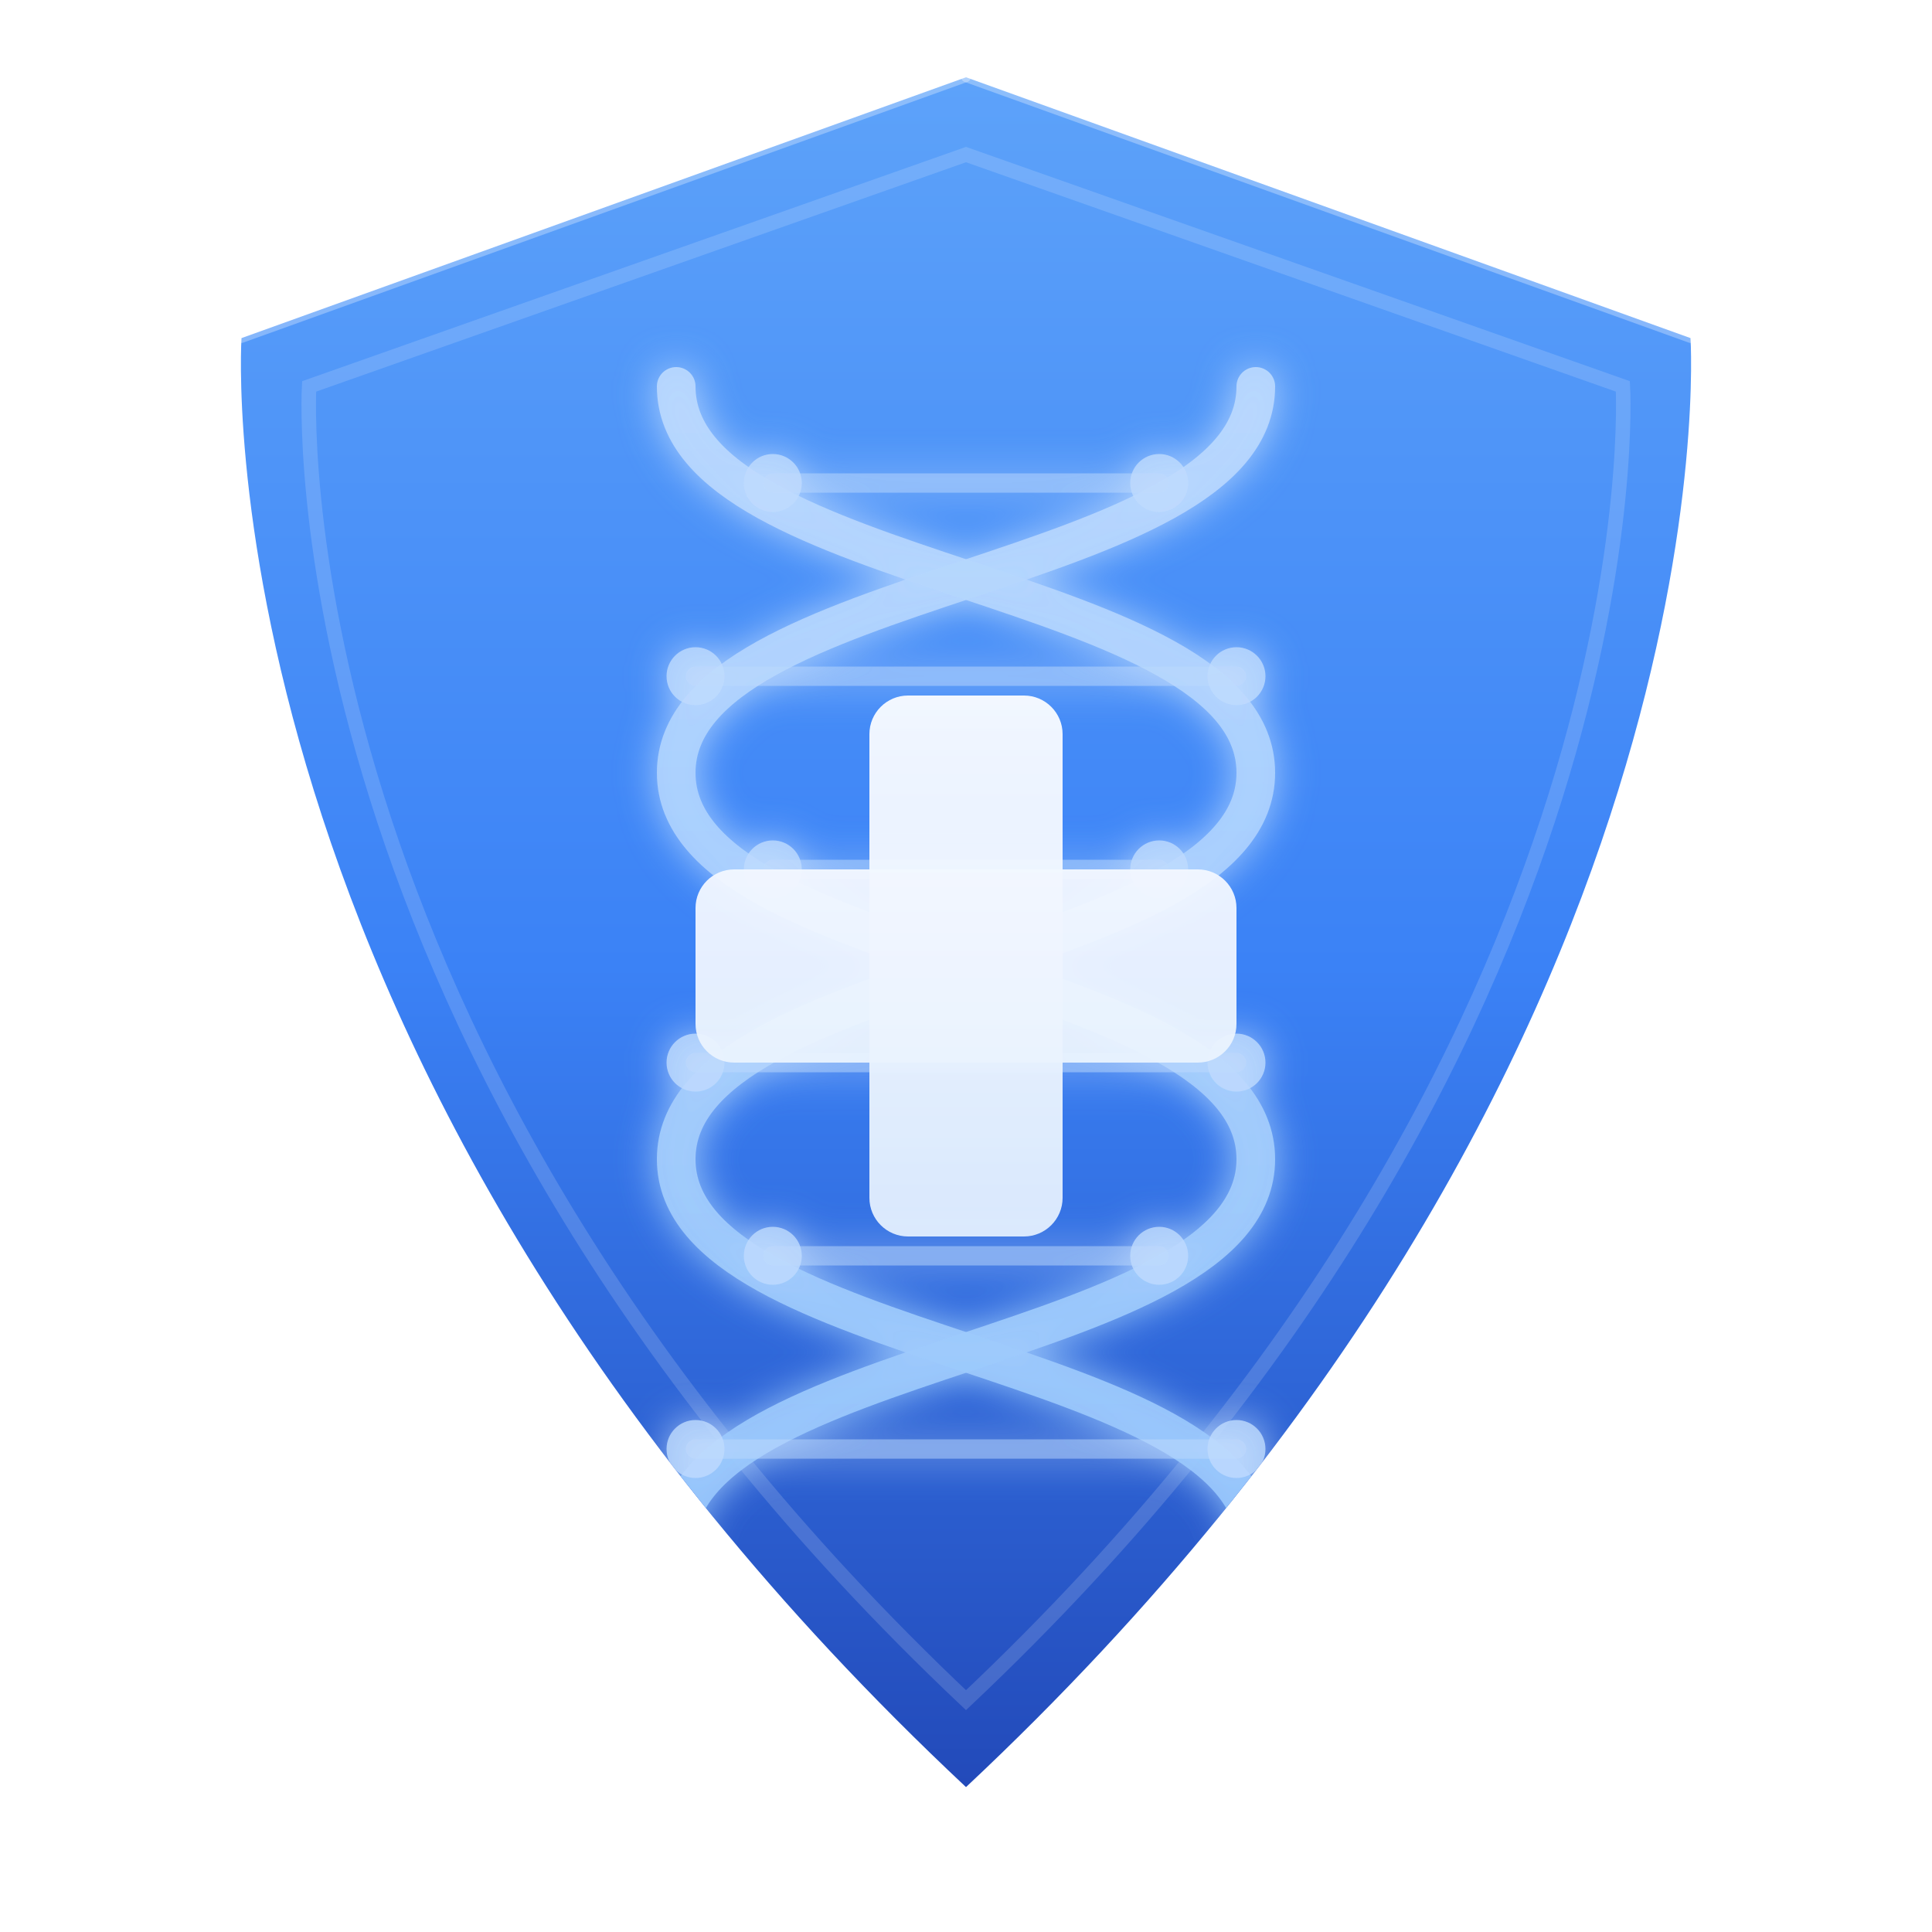
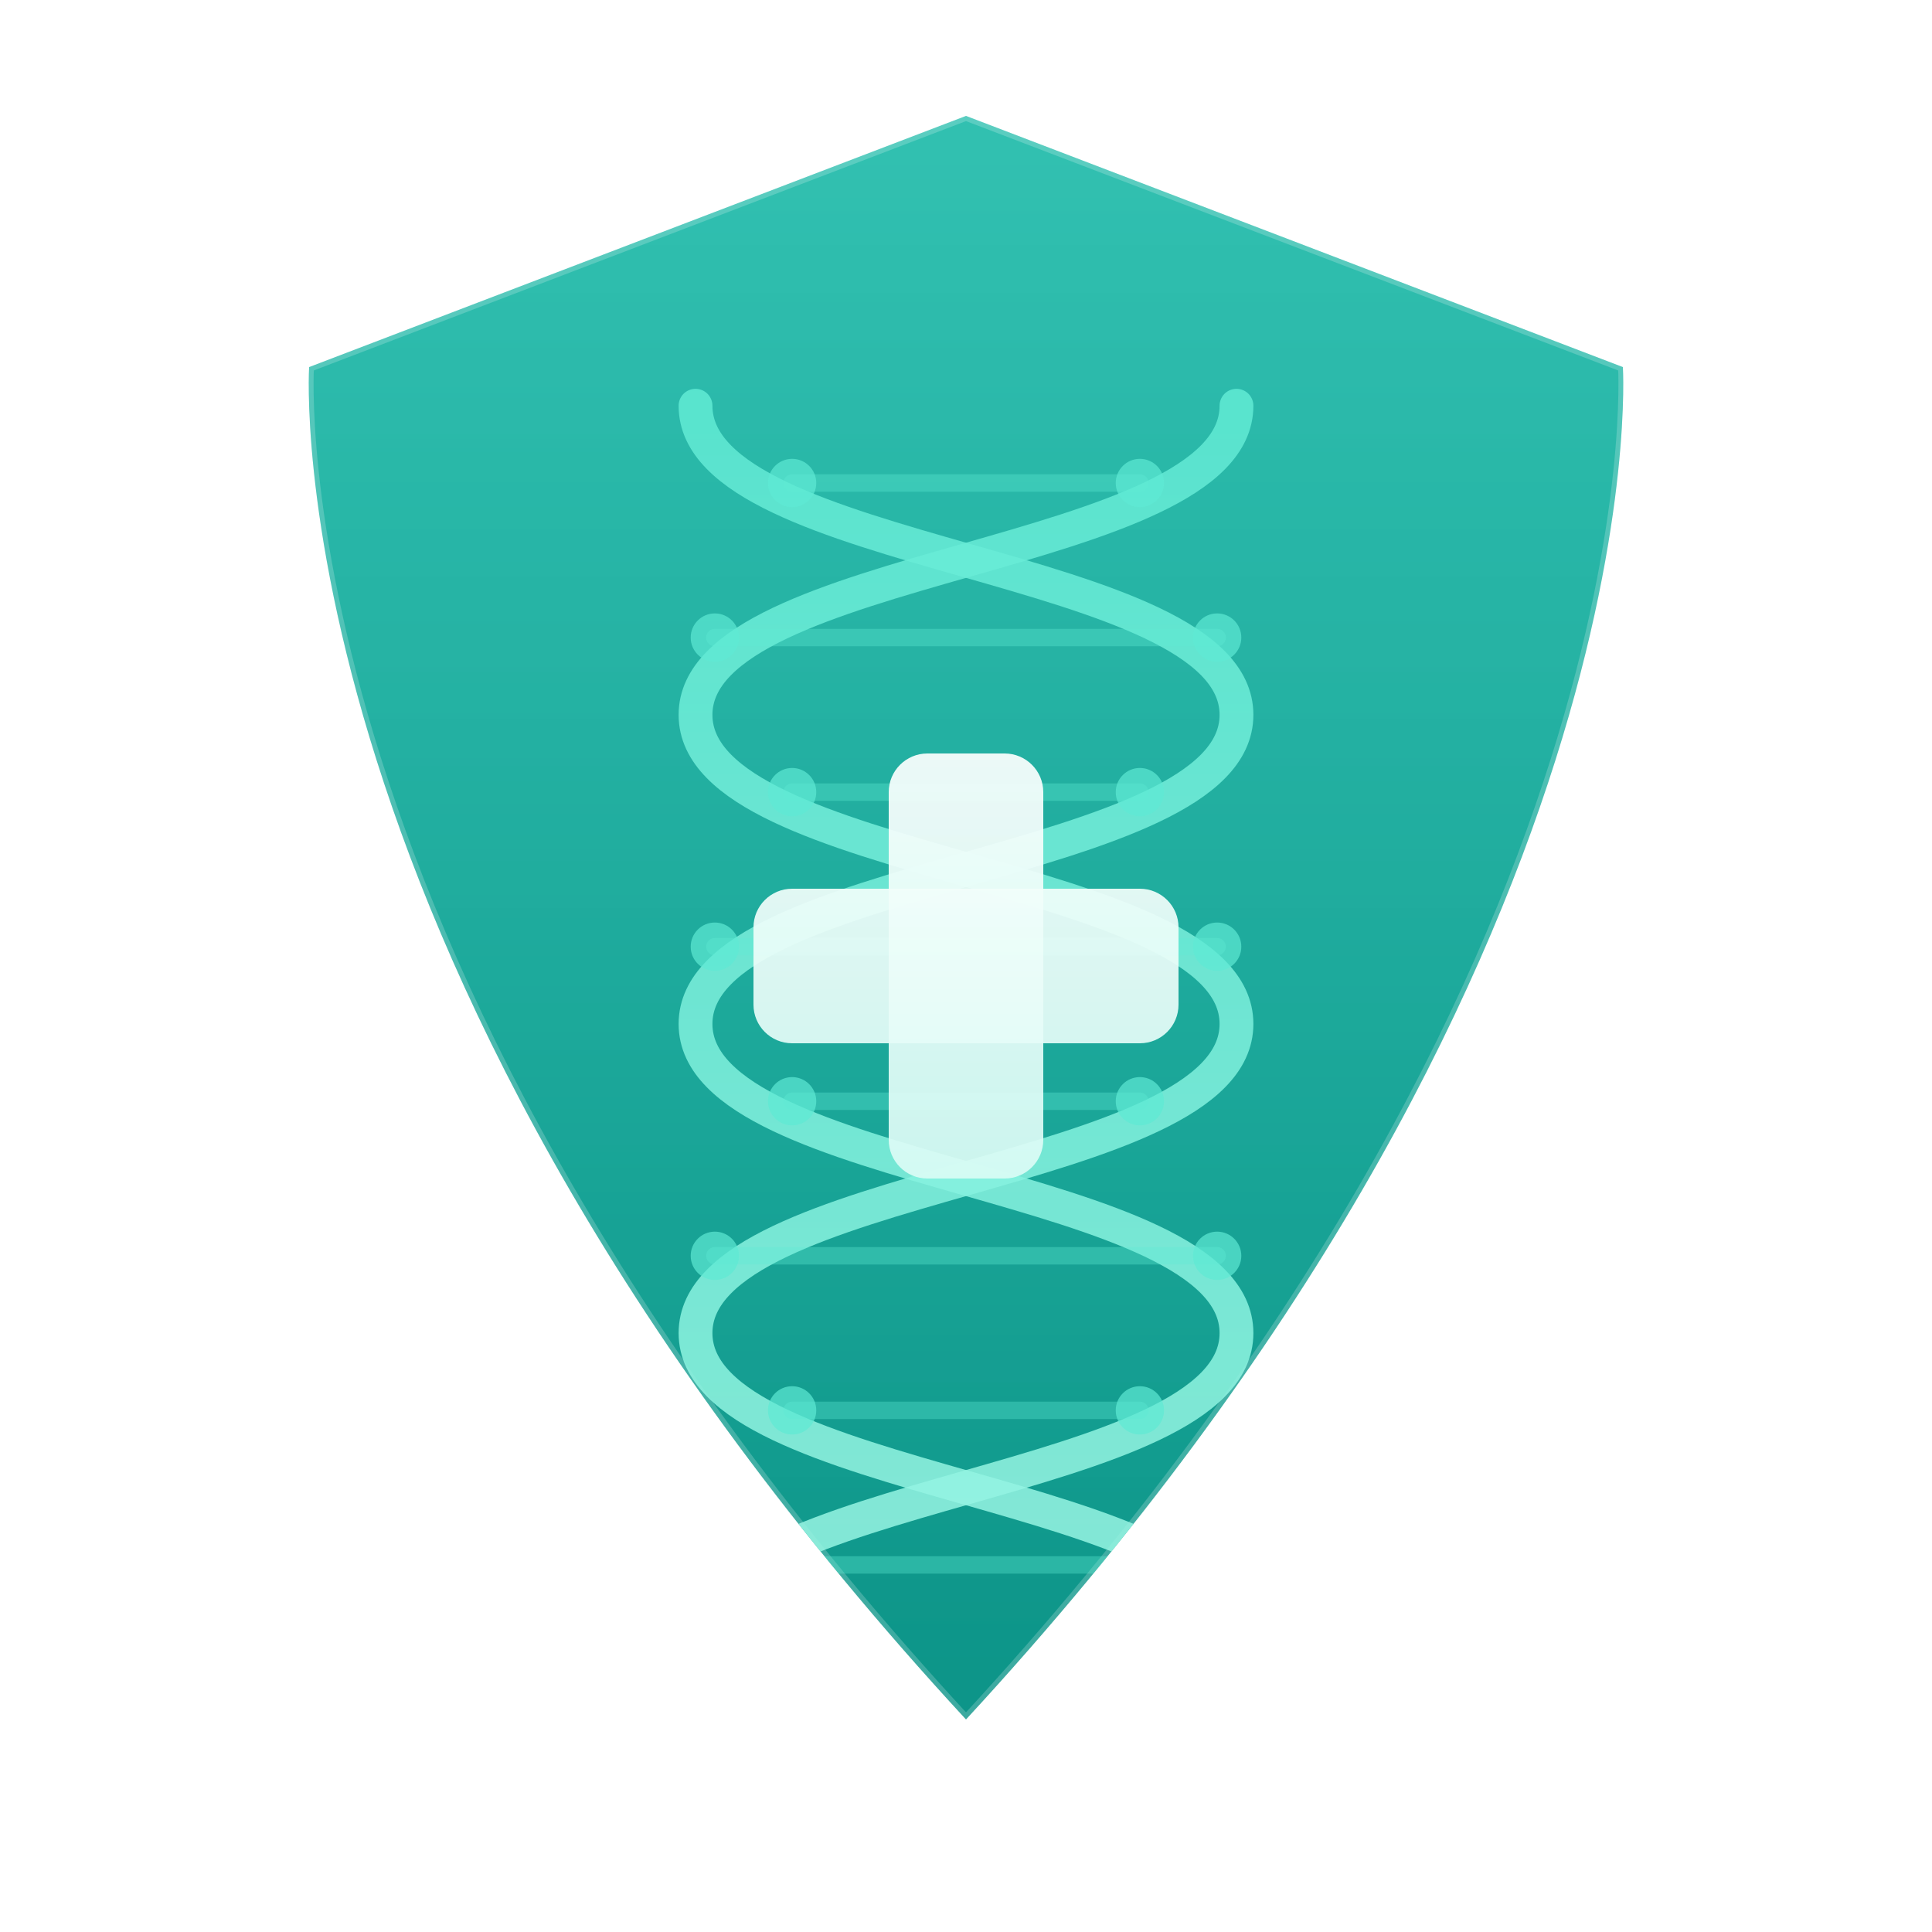
<svg xmlns="http://www.w3.org/2000/svg" viewBox="0 0 200 200" fill="none">
  <defs>
-     <linearGradient id="shieldGrad" x1="100" y1="0" x2="100" y2="200" gradientUnits="userSpaceOnUse">
-       <stop offset="0%" stop-color="#60A5FA" />
-       <stop offset="50%" stop-color="#3B82F6" />
-       <stop offset="100%" stop-color="#1E40AF" />
+     <linearGradient id="shieldGrad" x1="100" y1="10" x2="100" y2="180" gradientUnits="userSpaceOnUse">
+       <stop offset="0%" stop-color="#14B8A6" />
+       <stop offset="100%" stop-color="#0D9488" />
    </linearGradient>
-     <linearGradient id="helixGrad" x1="100" y1="30" x2="100" y2="175" gradientUnits="userSpaceOnUse">
-       <stop offset="0%" stop-color="#BFDBFE" />
-       <stop offset="100%" stop-color="#93C5FD" />
+     <linearGradient id="shieldInner" x1="100" y1="20" x2="100" y2="170" gradientUnits="userSpaceOnUse">
+       <stop offset="0%" stop-color="rgba(255,255,255,0.12)" />
+       <stop offset="100%" stop-color="rgba(255,255,255,0)" />
    </linearGradient>
-     <linearGradient id="crossGrad" x1="100" y1="60" x2="100" y2="145" gradientUnits="userSpaceOnUse">
+     <linearGradient id="helixGrad" x1="100" y1="35" x2="100" y2="165" gradientUnits="userSpaceOnUse">
+       <stop offset="0%" stop-color="#5EEAD4" />
+       <stop offset="100%" stop-color="#99F6E4" />
+     </linearGradient>
+     <linearGradient id="crossGrad" x1="100" y1="75" x2="100" y2="140" gradientUnits="userSpaceOnUse">
      <stop offset="0%" stop-color="#FFFFFF" />
-       <stop offset="100%" stop-color="#DBEAFE" />
+       <stop offset="100%" stop-color="#CCFBF1" />
    </linearGradient>
-     <filter id="glow">
-       <feGaussianBlur stdDeviation="2" result="blur" />
-       <feMerge>
-         <feMergeNode in="blur" />
-         <feMergeNode in="SourceGraphic" />
-       </feMerge>
+     <filter id="innerGlow">
+       <feGaussianBlur stdDeviation="3" result="blur" />
+       <feComposite in="SourceGraphic" in2="blur" operator="over" />
    </filter>
    <clipPath id="shieldClip">
-       <path d="M100 8 L175 35 C175 35 180 110 100 185 C20 110 25 35 25 35 Z" />
+       <path d="M100 12 C100 12 100 12 100 12 L168 38 C168 38 172 100 100 178 C28 100 32 38 32 38 Z" />
    </clipPath>
  </defs>
-   <path d="M100 8 L175 35 C175 35 180 110 100 185 C20 110 25 35 25 35 Z" fill="url(#shieldGrad)" stroke="none" />
-   <path d="M100 16 L168 40 C168 40 172 108 100 176 C28 108 32 40 32 40 Z" fill="none" stroke="rgba(255,255,255,0.15)" stroke-width="1.5" />
-   <g clip-path="url(#shieldClip)" filter="url(#glow)">
-     <path d="M70 40 C70 60 130 60 130 80 C130 100 70 100 70 120 C70 140 130 140 130 160" fill="none" stroke="url(#helixGrad)" stroke-width="4" stroke-linecap="round" opacity="0.9" />
-     <path d="M130 40 C130 60 70 60 70 80 C70 100 130 100 130 120 C130 140 70 140 70 160" fill="none" stroke="url(#helixGrad)" stroke-width="4" stroke-linecap="round" opacity="0.9" />
-     <line x1="80" y1="50" x2="120" y2="50" stroke="rgba(191,219,254,0.5)" stroke-width="2" stroke-linecap="round" />
-     <line x1="72" y1="70" x2="128" y2="70" stroke="rgba(191,219,254,0.5)" stroke-width="2" stroke-linecap="round" />
-     <line x1="80" y1="90" x2="120" y2="90" stroke="rgba(191,219,254,0.5)" stroke-width="2" stroke-linecap="round" />
-     <line x1="72" y1="110" x2="128" y2="110" stroke="rgba(191,219,254,0.5)" stroke-width="2" stroke-linecap="round" />
-     <line x1="80" y1="130" x2="120" y2="130" stroke="rgba(191,219,254,0.5)" stroke-width="2" stroke-linecap="round" />
-     <line x1="72" y1="150" x2="128" y2="150" stroke="rgba(191,219,254,0.5)" stroke-width="2" stroke-linecap="round" />
-     <circle cx="80" cy="50" r="3" fill="#BFDBFE" opacity="0.8" />
-     <circle cx="120" cy="50" r="3" fill="#BFDBFE" opacity="0.8" />
-     <circle cx="72" cy="70" r="3" fill="#BFDBFE" opacity="0.8" />
-     <circle cx="128" cy="70" r="3" fill="#BFDBFE" opacity="0.8" />
-     <circle cx="80" cy="90" r="3" fill="#BFDBFE" opacity="0.8" />
-     <circle cx="120" cy="90" r="3" fill="#BFDBFE" opacity="0.8" />
-     <circle cx="72" cy="110" r="3" fill="#BFDBFE" opacity="0.8" />
-     <circle cx="128" cy="110" r="3" fill="#BFDBFE" opacity="0.8" />
-     <circle cx="80" cy="130" r="3" fill="#BFDBFE" opacity="0.8" />
-     <circle cx="120" cy="130" r="3" fill="#BFDBFE" opacity="0.8" />
-     <circle cx="72" cy="150" r="3" fill="#BFDBFE" opacity="0.8" />
-     <circle cx="128" cy="150" r="3" fill="#BFDBFE" opacity="0.8" />
+   <path d="M100 12 L168 38 C168 38 172 100 100 178 C28 100 32 38 32 38 Z" fill="url(#shieldGrad)" />
+   <path d="M100 12 L168 38 C168 38 172 100 100 178 C28 100 32 38 32 38 Z" fill="url(#shieldInner)" />
+   <path d="M100 12 L168 38 C168 38 172 100 100 178 C28 100 32 38 32 38 Z" fill="none" stroke="rgba(255,255,255,0.2)" stroke-width="1" />
+   <g clip-path="url(#shieldClip)">
+     <path d="M72 42 C72 58 128 58 128 74 C128 90 72 90 72 106 C72 122 128 122 128 138 C128 154 72 154 72 170" fill="none" stroke="url(#helixGrad)" stroke-width="3.5" stroke-linecap="round" opacity="0.85" />
+     <path d="M128 42 C128 58 72 58 72 74 C72 90 128 90 128 106 C128 122 72 122 72 138 C72 154 128 154 128 170" fill="none" stroke="url(#helixGrad)" stroke-width="3.5" stroke-linecap="round" opacity="0.85" />
+     <line x1="82" y1="50" x2="118" y2="50" stroke="rgba(94,234,212,0.35)" stroke-width="1.8" stroke-linecap="round" />
+     <line x1="74" y1="66" x2="126" y2="66" stroke="rgba(94,234,212,0.35)" stroke-width="1.8" stroke-linecap="round" />
+     <line x1="82" y1="82" x2="118" y2="82" stroke="rgba(94,234,212,0.35)" stroke-width="1.8" stroke-linecap="round" />
+     <line x1="74" y1="98" x2="126" y2="98" stroke="rgba(94,234,212,0.35)" stroke-width="1.8" stroke-linecap="round" />
+     <line x1="82" y1="114" x2="118" y2="114" stroke="rgba(94,234,212,0.35)" stroke-width="1.8" stroke-linecap="round" />
+     <line x1="74" y1="130" x2="126" y2="130" stroke="rgba(94,234,212,0.35)" stroke-width="1.8" stroke-linecap="round" />
+     <line x1="82" y1="146" x2="118" y2="146" stroke="rgba(94,234,212,0.35)" stroke-width="1.8" stroke-linecap="round" />
+     <line x1="74" y1="162" x2="126" y2="162" stroke="rgba(94,234,212,0.35)" stroke-width="1.8" stroke-linecap="round" />
+     <circle cx="82" cy="50" r="2.5" fill="#5EEAD4" opacity="0.7" />
+     <circle cx="118" cy="50" r="2.5" fill="#5EEAD4" opacity="0.7" />
+     <circle cx="74" cy="66" r="2.5" fill="#5EEAD4" opacity="0.7" />
+     <circle cx="126" cy="66" r="2.5" fill="#5EEAD4" opacity="0.7" />
+     <circle cx="82" cy="82" r="2.5" fill="#5EEAD4" opacity="0.7" />
+     <circle cx="118" cy="82" r="2.5" fill="#5EEAD4" opacity="0.7" />
+     <circle cx="74" cy="98" r="2.5" fill="#5EEAD4" opacity="0.7" />
+     <circle cx="126" cy="98" r="2.5" fill="#5EEAD4" opacity="0.7" />
+     <circle cx="82" cy="114" r="2.5" fill="#5EEAD4" opacity="0.7" />
+     <circle cx="118" cy="114" r="2.5" fill="#5EEAD4" opacity="0.7" />
+     <circle cx="74" cy="130" r="2.5" fill="#5EEAD4" opacity="0.7" />
+     <circle cx="126" cy="130" r="2.5" fill="#5EEAD4" opacity="0.7" />
+     <circle cx="82" cy="146" r="2.5" fill="#5EEAD4" opacity="0.7" />
+     <circle cx="118" cy="146" r="2.5" fill="#5EEAD4" opacity="0.7" />
+     <circle cx="74" cy="162" r="2.5" fill="#5EEAD4" opacity="0.7" />
+     <circle cx="126" cy="162" r="2.5" fill="#5EEAD4" opacity="0.7" />
+     <rect x="92" y="78" width="16" height="44" rx="4" fill="url(#crossGrad)" opacity="0.92" />
+     <rect x="78" y="92" width="44" height="16" rx="4" fill="url(#crossGrad)" opacity="0.92" />
  </g>
-   <g clip-path="url(#shieldClip)">
-     <rect x="90" y="72" width="20" height="56" rx="4" fill="url(#crossGrad)" opacity="0.95" />
-     <rect x="72" y="90" width="56" height="20" rx="4" fill="url(#crossGrad)" opacity="0.95" />
-   </g>
-   <path d="M100 8 L175 35" fill="none" stroke="rgba(255,255,255,0.3)" stroke-width="1" stroke-linecap="round" />
-   <path d="M100 8 L25 35" fill="none" stroke="rgba(255,255,255,0.3)" stroke-width="1" stroke-linecap="round" />
</svg>
